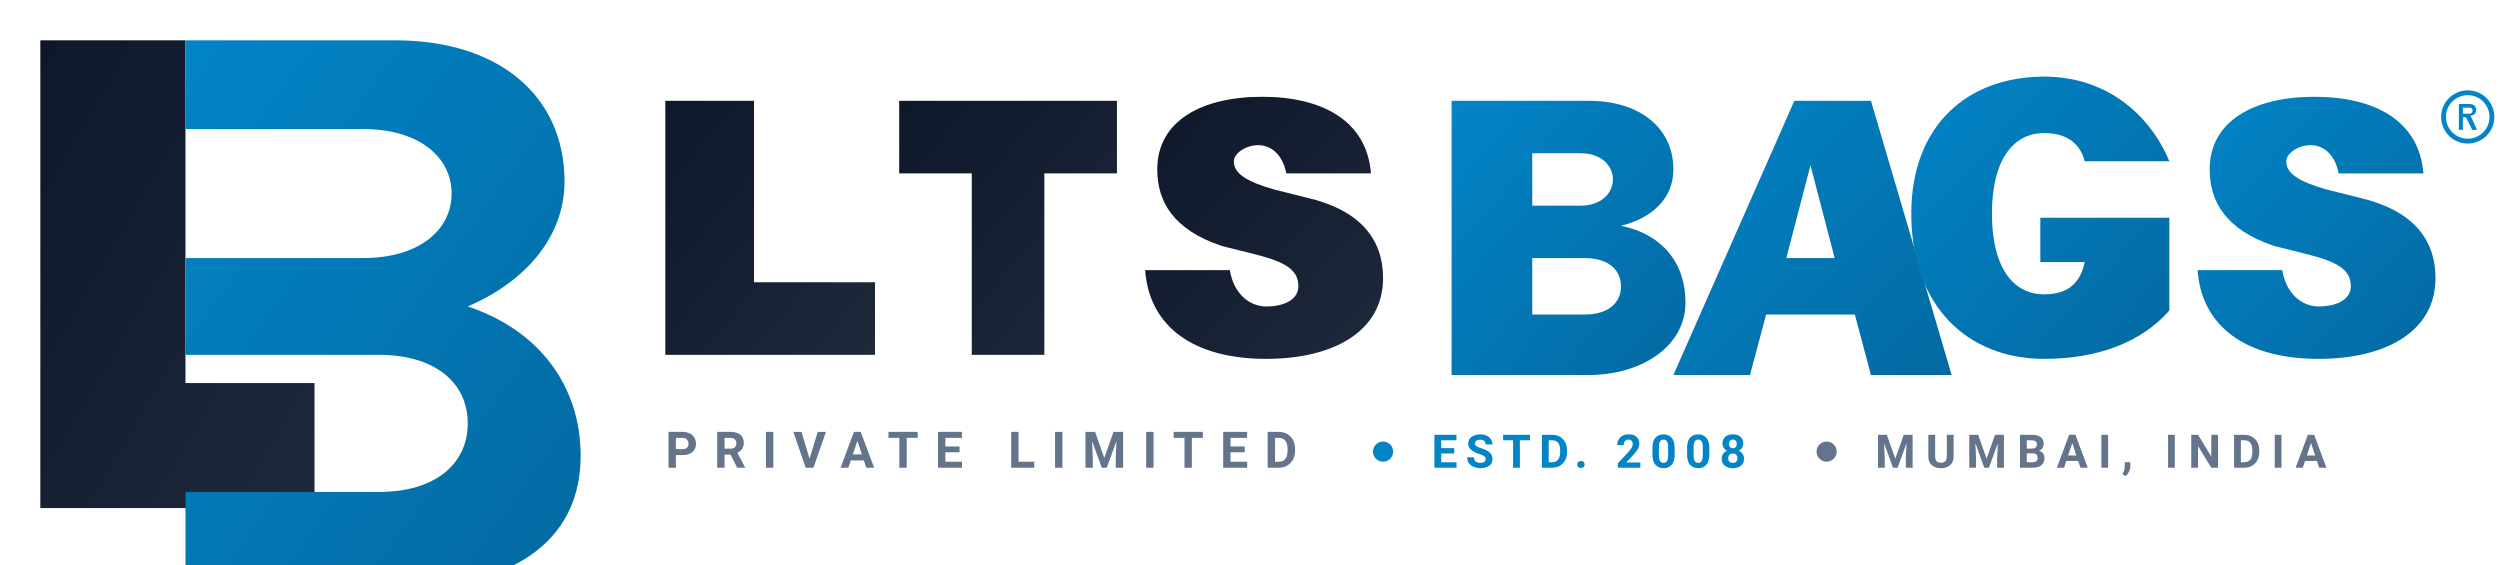
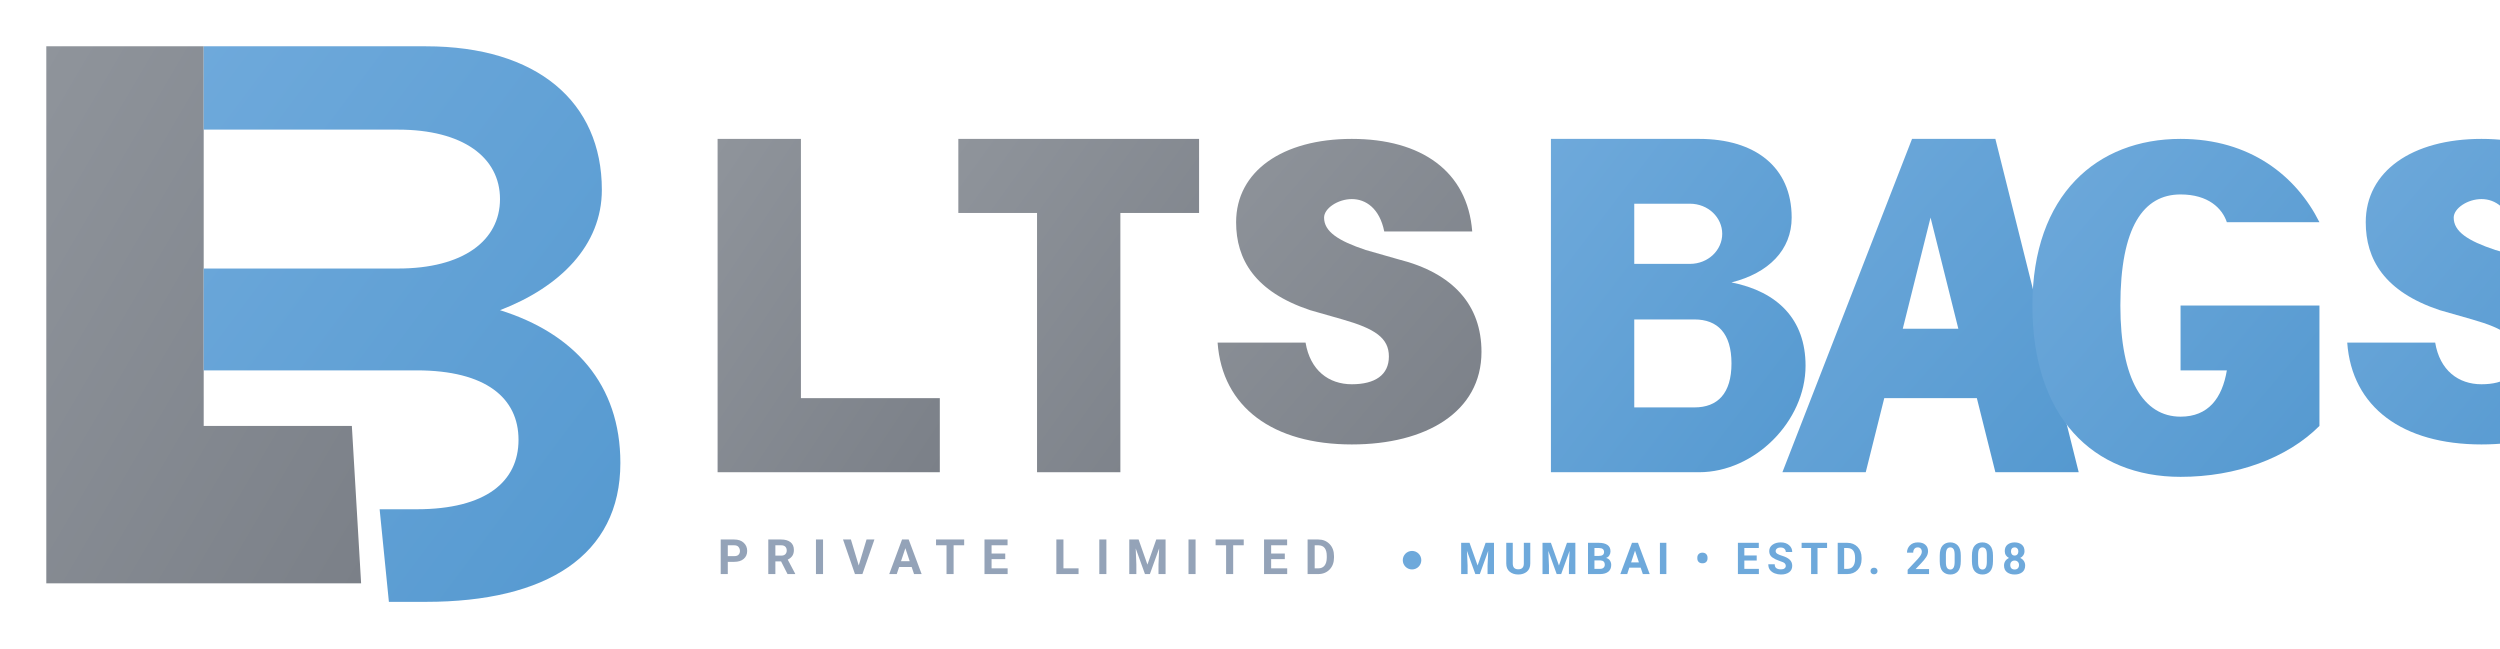
- <svg xmlns="http://www.w3.org/2000/svg" viewBox="0 0 620 140" width="100%" height="100%">
+ <svg xmlns="http://www.w3.org/2000/svg" viewBox="0 0 540 140" width="100%" height="100%">
  <defs>
+     <linearGradient id="ltsGreyGrad" x1="0%" y1="0%" x2="100%" y2="100%">
+       <stop offset="0%" stop-color="#8F949B" />
+       <stop offset="100%" stop-color="#7B8088" />
+     </linearGradient>
    <linearGradient id="ltsBlueGrad" x1="0%" y1="0%" x2="100%" y2="100%">
-       <stop offset="0%" stop-color="#0284C7" />
-       <stop offset="100%" stop-color="#0369A1" />
-     </linearGradient>
-     <linearGradient id="ltsDarkGrad" x1="0%" y1="0%" x2="100%" y2="100%">
-       <stop offset="0%" stop-color="#0F172A" />
-       <stop offset="100%" stop-color="#1E293B" />
+       <stop offset="0%" stop-color="#6EA9DB" />
+       <stop offset="100%" stop-color="#5599D0" />
    </linearGradient>
  </defs>
  <g transform="translate(10, 10)">
-     <path fill="url(#ltsDarkGrad)" d="M 0 0 H 36 V 85 H 68 V 116 H 0 Z" />
-     <path fill="url(#ltsBlueGrad)" d="M 36 0 H 88 C 114 0 130 14 130 35 C 130 49 120 60 106 66 C 124 72 134 86 134 103 C 134 125 116 136 88 136 H 36 V 112 H 84 C 98 112 106 105 106 95 C 106 85 98 78 84 78 H 36 V 54 H 80 C 94 54 102 47 102 38 C 102 29 94 22 80 22 H 36 Z" />
+     <path fill="url(#ltsGreyGrad)" d="M 0 0 H 34 V 82 H 66 L 68 116 H 0 Z" />
+     <path fill="url(#ltsBlueGrad)" fill-rule="evenodd" d="       M 34 0        H 82        C 106 0 120 12 120 31        C 120 43 111 52 98 57        C 114 62 124 73 124 90        C 124 110 108 120 82 120        H 74        L 72 100        H 80        C 95 100 102 94 102 85        C 102 76 95 70 80 70        H 34        V 48        H 76        C 90 48 98 42 98 33        C 98 24 90 18 76 18        H 34        Z     " />
  </g>
-   <g fill="url(#ltsDarkGrad)" transform="translate(165, 20)">
-     <path d="M 0 5 H 22 V 50 H 52 V 68 H 0 Z" />
-     <path d="M 58 5 H 112 V 23 H 94 V 68 H 76 V 23 H 58 Z" />
-     <path d="M 122 22 C 122 10 133 4 148 4 C 163 4 174 10 175 23 H 154 C 153 18 150 16 147 16 C 144 16 141 18 141 20 C 141 23 144 25 151 27 L 159 29 C 172 32 178 39 178 49 C 178 62 166 69 149 69 C 131 69 120 61 119 47 H 140 C 141 53 145 56 149 56 C 154 56 157 54 157 51 C 157 47 154 45 146 43 L 138 41 C 126 37 122 30 122 22 Z" />
+   <g fill="url(#ltsGreyGrad)" transform="translate(155, 30)">
+     <path d="M 0 0 H 18 V 56 H 48 V 72 H 0 Z" />
+     <path d="M 52 0 H 104 V 16 H 87 V 72 H 69 V 16 H 52 Z" />
+     <path d="       M 112 18        C 112 7 122 0 137 0        C 152 0 162 7 163 20        H 144        C 143 15 140 13 137 13        C 134 13 131 15 131 17        C 131 20 134 22 140 24        L 147 26        C 159 29 165 36 165 46        C 165 59 153 66 137 66        C 120 66 109 58 108 44        H 127        C 128 50 132 53 137 53        C 142 53 145 51 145 47        C 145 43 142 41 135 39        L 128 37        C 116 33 112 26 112 18        Z     " />
  </g>
-   <g fill="url(#ltsBlueGrad)" transform="translate(360, 20)">
-     <path d="M 0 5 H 34 C 47 5 55 12 55 22 C 55 29 50 34 42 36 C 52 38 58 45 58 55 C 58 66 47 73 34 73 H 0 Z M 20 18 V 31 H 32 C 37 31 40 28 40 24.5 C 40 21 37 18 32 18 Z M 20 44 V 58 H 33 C 39 58 42 55 42 51 C 42 47 39 44 33 44 Z" />
-     <path d="M 85 5 H 104 L 124 73 H 104 L 100 58 H 78 L 74 73 H 55 Z M 83 44 H 95 L 89 21 Z" />
-     <path d="M 178 20 H 157 C 156 16 153 13 147 13 C 139 13 134 20 134 33 C 134 46 139 53 147 53 C 153 53 156 50 157 45 H 146 V 34 H 178 V 57 C 171 65 160 69 147 69 C 128 69 114 56 114 33 C 114 11 128 -1 147 -1 C 162 -1 173 8 178 20 Z" />
-     <path d="M 188 22 C 188 10 199 4 214 4 C 229 4 240 10 241 23 H 220 C 219 18 216 16 213 16 C 210 16 207 18 207 20 C 207 23 210 25 217 27 L 225 29 C 238 32 244 39 244 49 C 244 62 232 69 215 69 C 197 69 186 61 185 47 H 206 C 207 53 211 56 215 56 C 220 56 223 54 223 51 C 223 47 220 45 212 43 L 204 41 C 192 37 188 30 188 22 Z" />
+   <g fill="url(#ltsBlueGrad)" transform="translate(335, 30)">
+     <path d="       M 0 0        H 32        C 44 0 52 6 52 17        C 52 24 47 29 39 31        C 49 33 55 39 55 49        C 55 61 44 72 32 72        H 0        Z        M 18 14        V 27        H 30        C 34 27 37 24 37 20.5        C 37 17 34 14 30 14        Z        M 18 39        V 58        H 31        C 36 58 39 55 39 48.5        C 39 42 36 39 31 39        Z     " />
+     <path d="       M 78 0        H 96        L 114 72        H 96        L 92 56        H 72        L 68 72        H 50        Z        M 76 41        H 88        L 82 17        Z     " />
+     <path d="       M 166 18        H 146        C 145 15 142 12 136 12        C 128 12 123 19 123 36        C 123 52 128 60 136 60        C 142 60 145 56 146 50        H 136        V 36        H 166        V 62        C 159 69 148 73 136 73        C 117 73 104 60 104 36        C 104 12 118 0 136 0        C 151 0 161 8 166 18        Z     " />
+     <path d="       M 176 18        C 176 7 186 0 201 0        C 216 0 226 7 227 20        H 208        C 207 15 204 13 201 13        C 198 13 195 15 195 17        C 195 20 198 22 204 24        L 211 26        C 223 29 229 36 229 46        C 229 59 217 66 201 66        C 184 66 173 58 172 44        H 191        C 192 50 196 53 201 53        C 206 53 209 51 209 47        C 209 43 206 41 199 39        L 192 37        C 180 33 176 26 176 18        Z     " />
  </g>
-   <g transform="translate(606, 23)">
-     <circle cx="6" cy="6" r="6" stroke="#0284C7" stroke-width="1.2" fill="none" />
-     <path fill="#0284C7" d="M 3.8 2.8 H 6.5 C 7.5 2.8 8.1 3.4 8.1 4.3 C 8.1 5.1 7.5 5.6 6.7 5.7 L 8.3 9.2 H 7.1 L 5.6 6.1 H 4.8 V 9.2 H 3.8 Z M 4.8 3.7 V 5.2 H 6.4 C 6.9 5.2 7.2 4.9 7.2 4.4 C 7.2 3.9 6.9 3.7 6.4 3.7 Z" />
+   <g transform="translate(568, 25)">
+     <circle cx="7" cy="7" r="7" stroke="url(#ltsBlueGrad)" stroke-width="1.4" fill="none" />
+     <text x="7" y="10" font-family="-apple-system, BlinkMacSystemFont, 'Segoe UI', Roboto, sans-serif" font-size="8.5" font-weight="900" fill="url(#ltsBlueGrad)" text-anchor="middle">R</text>
  </g>
-   <g transform="translate(165, 102)">
-     <text x="0" y="14" font-family="-apple-system, BlinkMacSystemFont, 'Segoe UI', Roboto, 'Helvetica Neue', Arial, sans-serif" font-size="12.5" font-weight="700" fill="#64748B" letter-spacing="4">PRIVATE LIMITED</text>
-     <circle cx="178" cy="10" r="2.5" fill="#0284C7" />
-     <text x="190" y="14" font-family="-apple-system, BlinkMacSystemFont, 'Segoe UI', Roboto, 'Helvetica Neue', Arial, sans-serif" font-size="11.5" font-weight="600" fill="#0284C7" letter-spacing="2">ESTD. 2008</text>
-     <circle cx="288" cy="10" r="2.5" fill="#64748B" />
-     <text x="300" y="14" font-family="-apple-system, BlinkMacSystemFont, 'Segoe UI', Roboto, 'Helvetica Neue', Arial, sans-serif" font-size="11.5" font-weight="600" fill="#64748B" letter-spacing="2.5">MUMBAI, INDIA</text>
+   <g transform="translate(155, 114)">
+     <text x="0" y="10" font-family="-apple-system, BlinkMacSystemFont, 'Segoe UI', Roboto, sans-serif" font-size="10.5" font-weight="700" fill="#94A3B8" letter-spacing="3.5">PRIVATE LIMITED</text>
+     <circle cx="150" cy="7" r="2" fill="#6EA9DB" />
+     <text x="160" y="10" font-family="-apple-system, BlinkMacSystemFont, 'Segoe UI', Roboto, sans-serif" font-size="9.5" font-weight="600" fill="#6EA9DB" letter-spacing="1.5">MUMBAI • ESTD. 2008</text>
  </g>
</svg>
